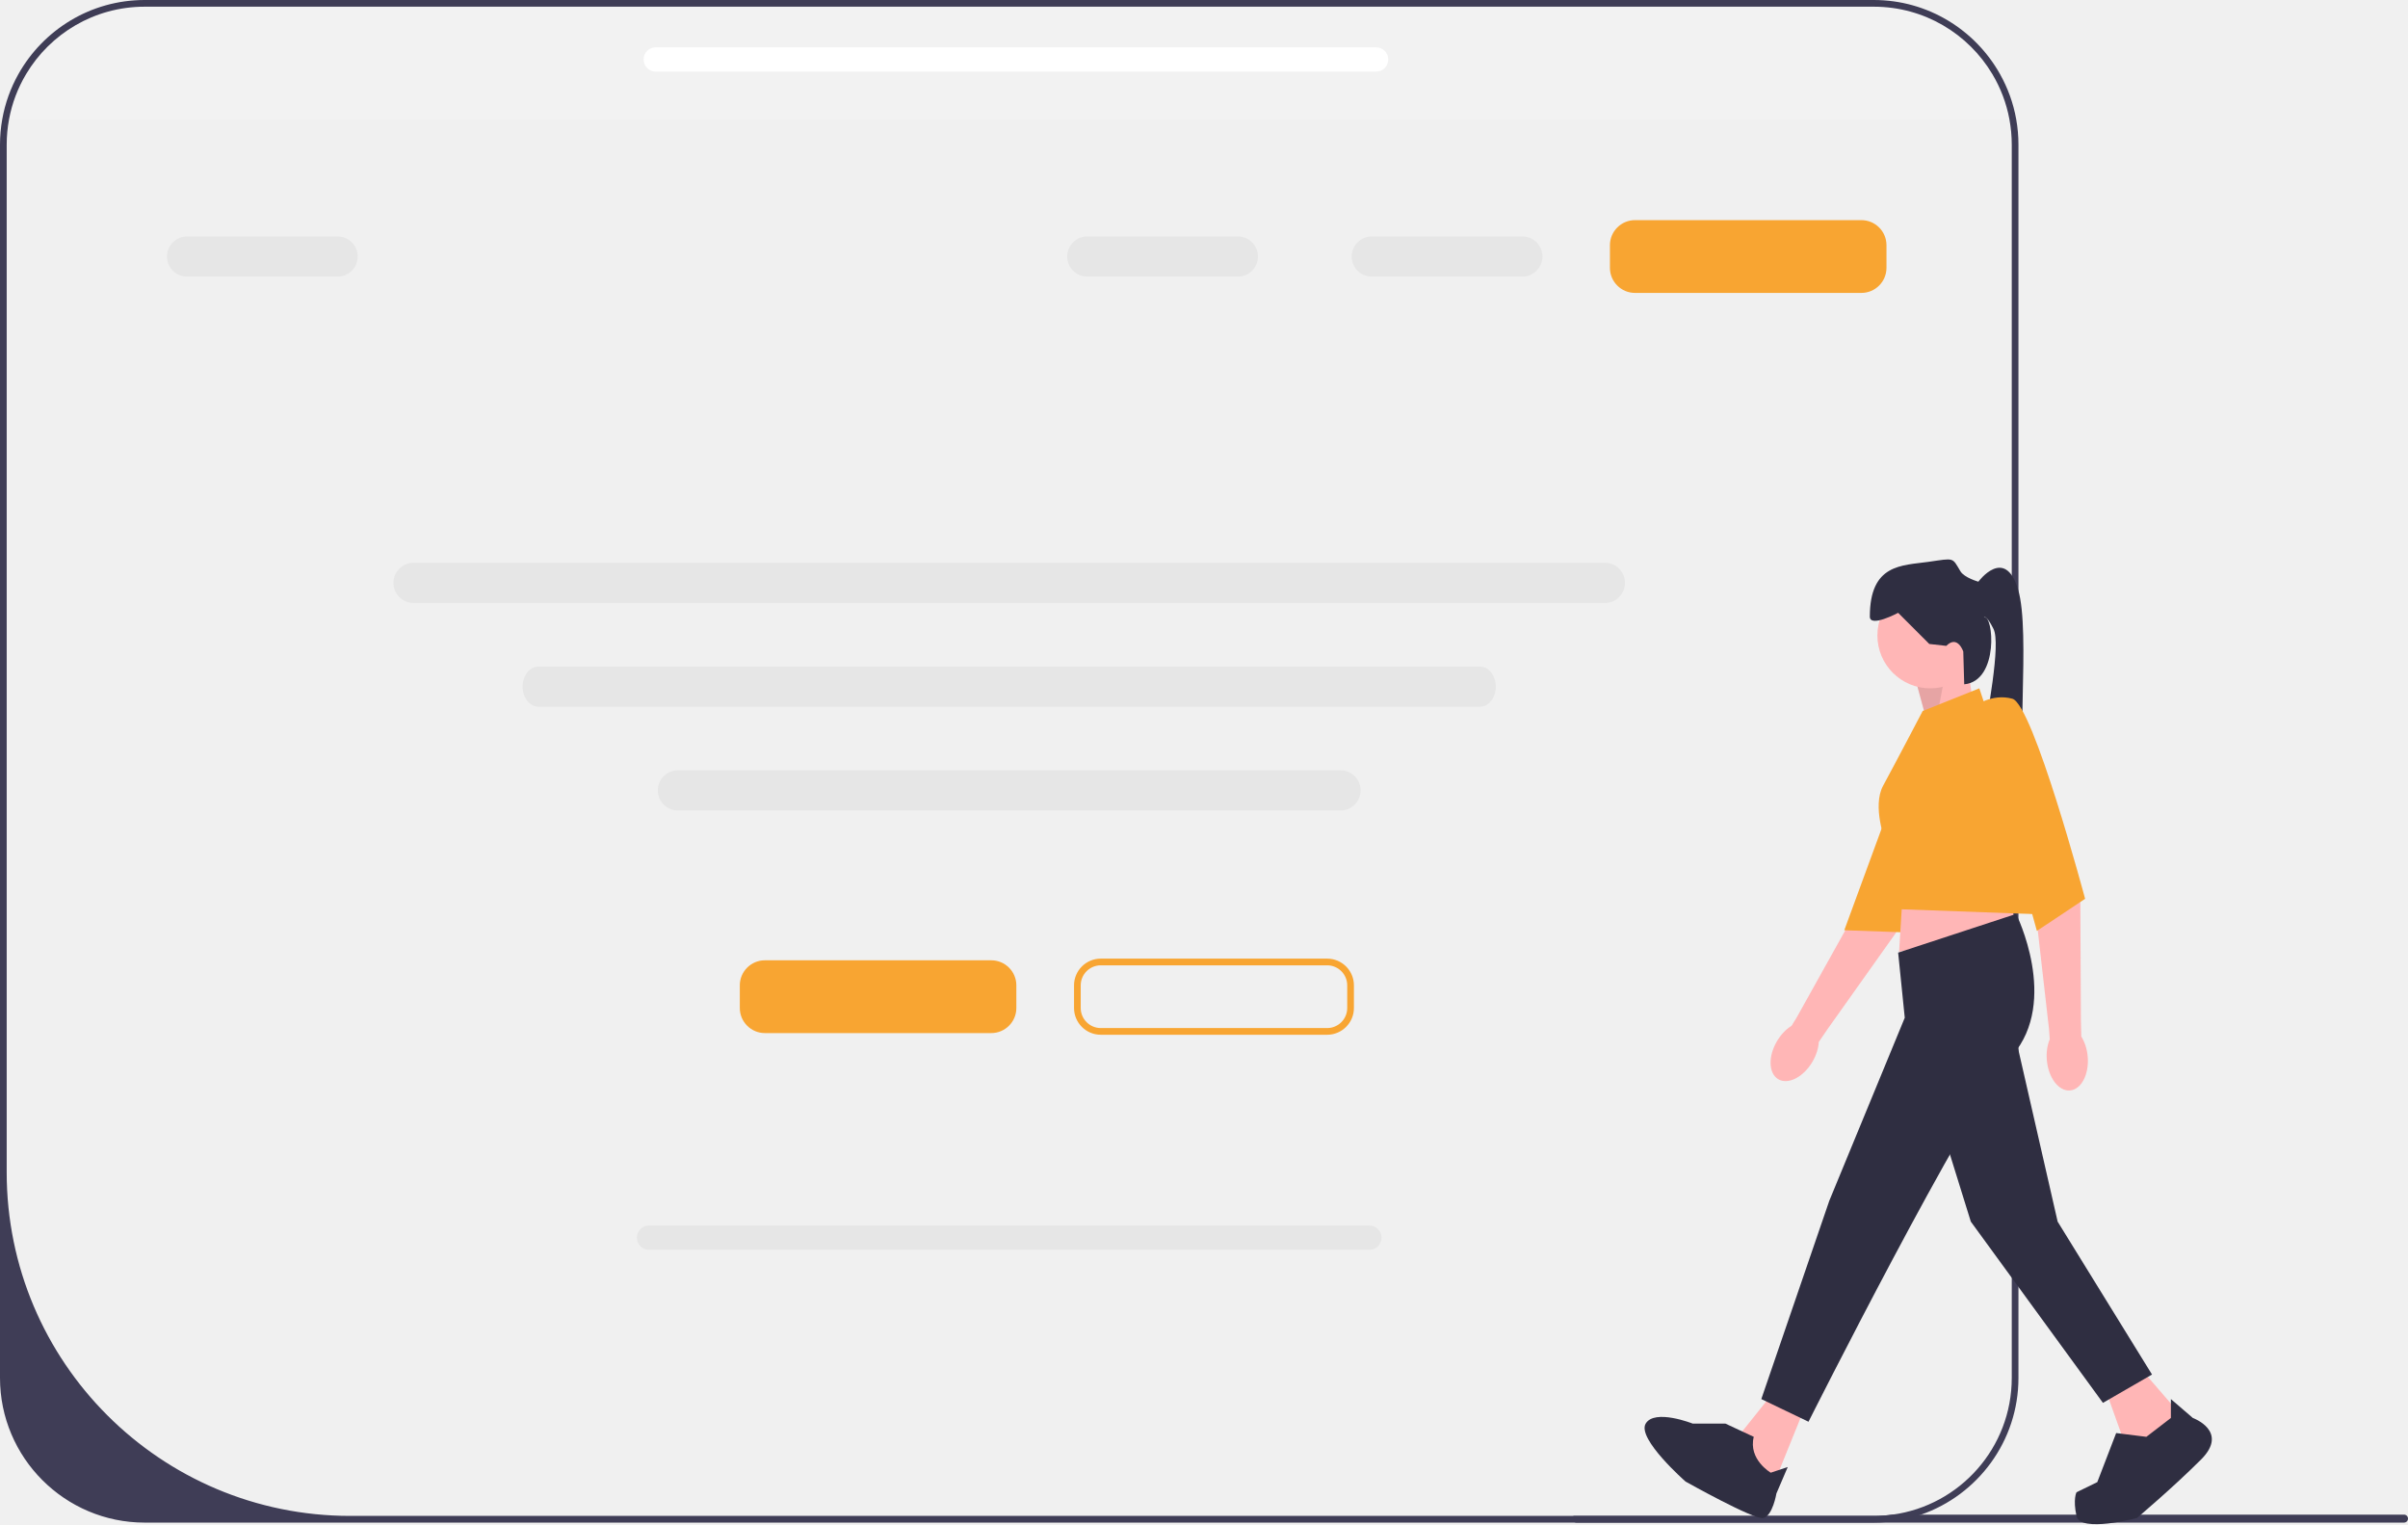
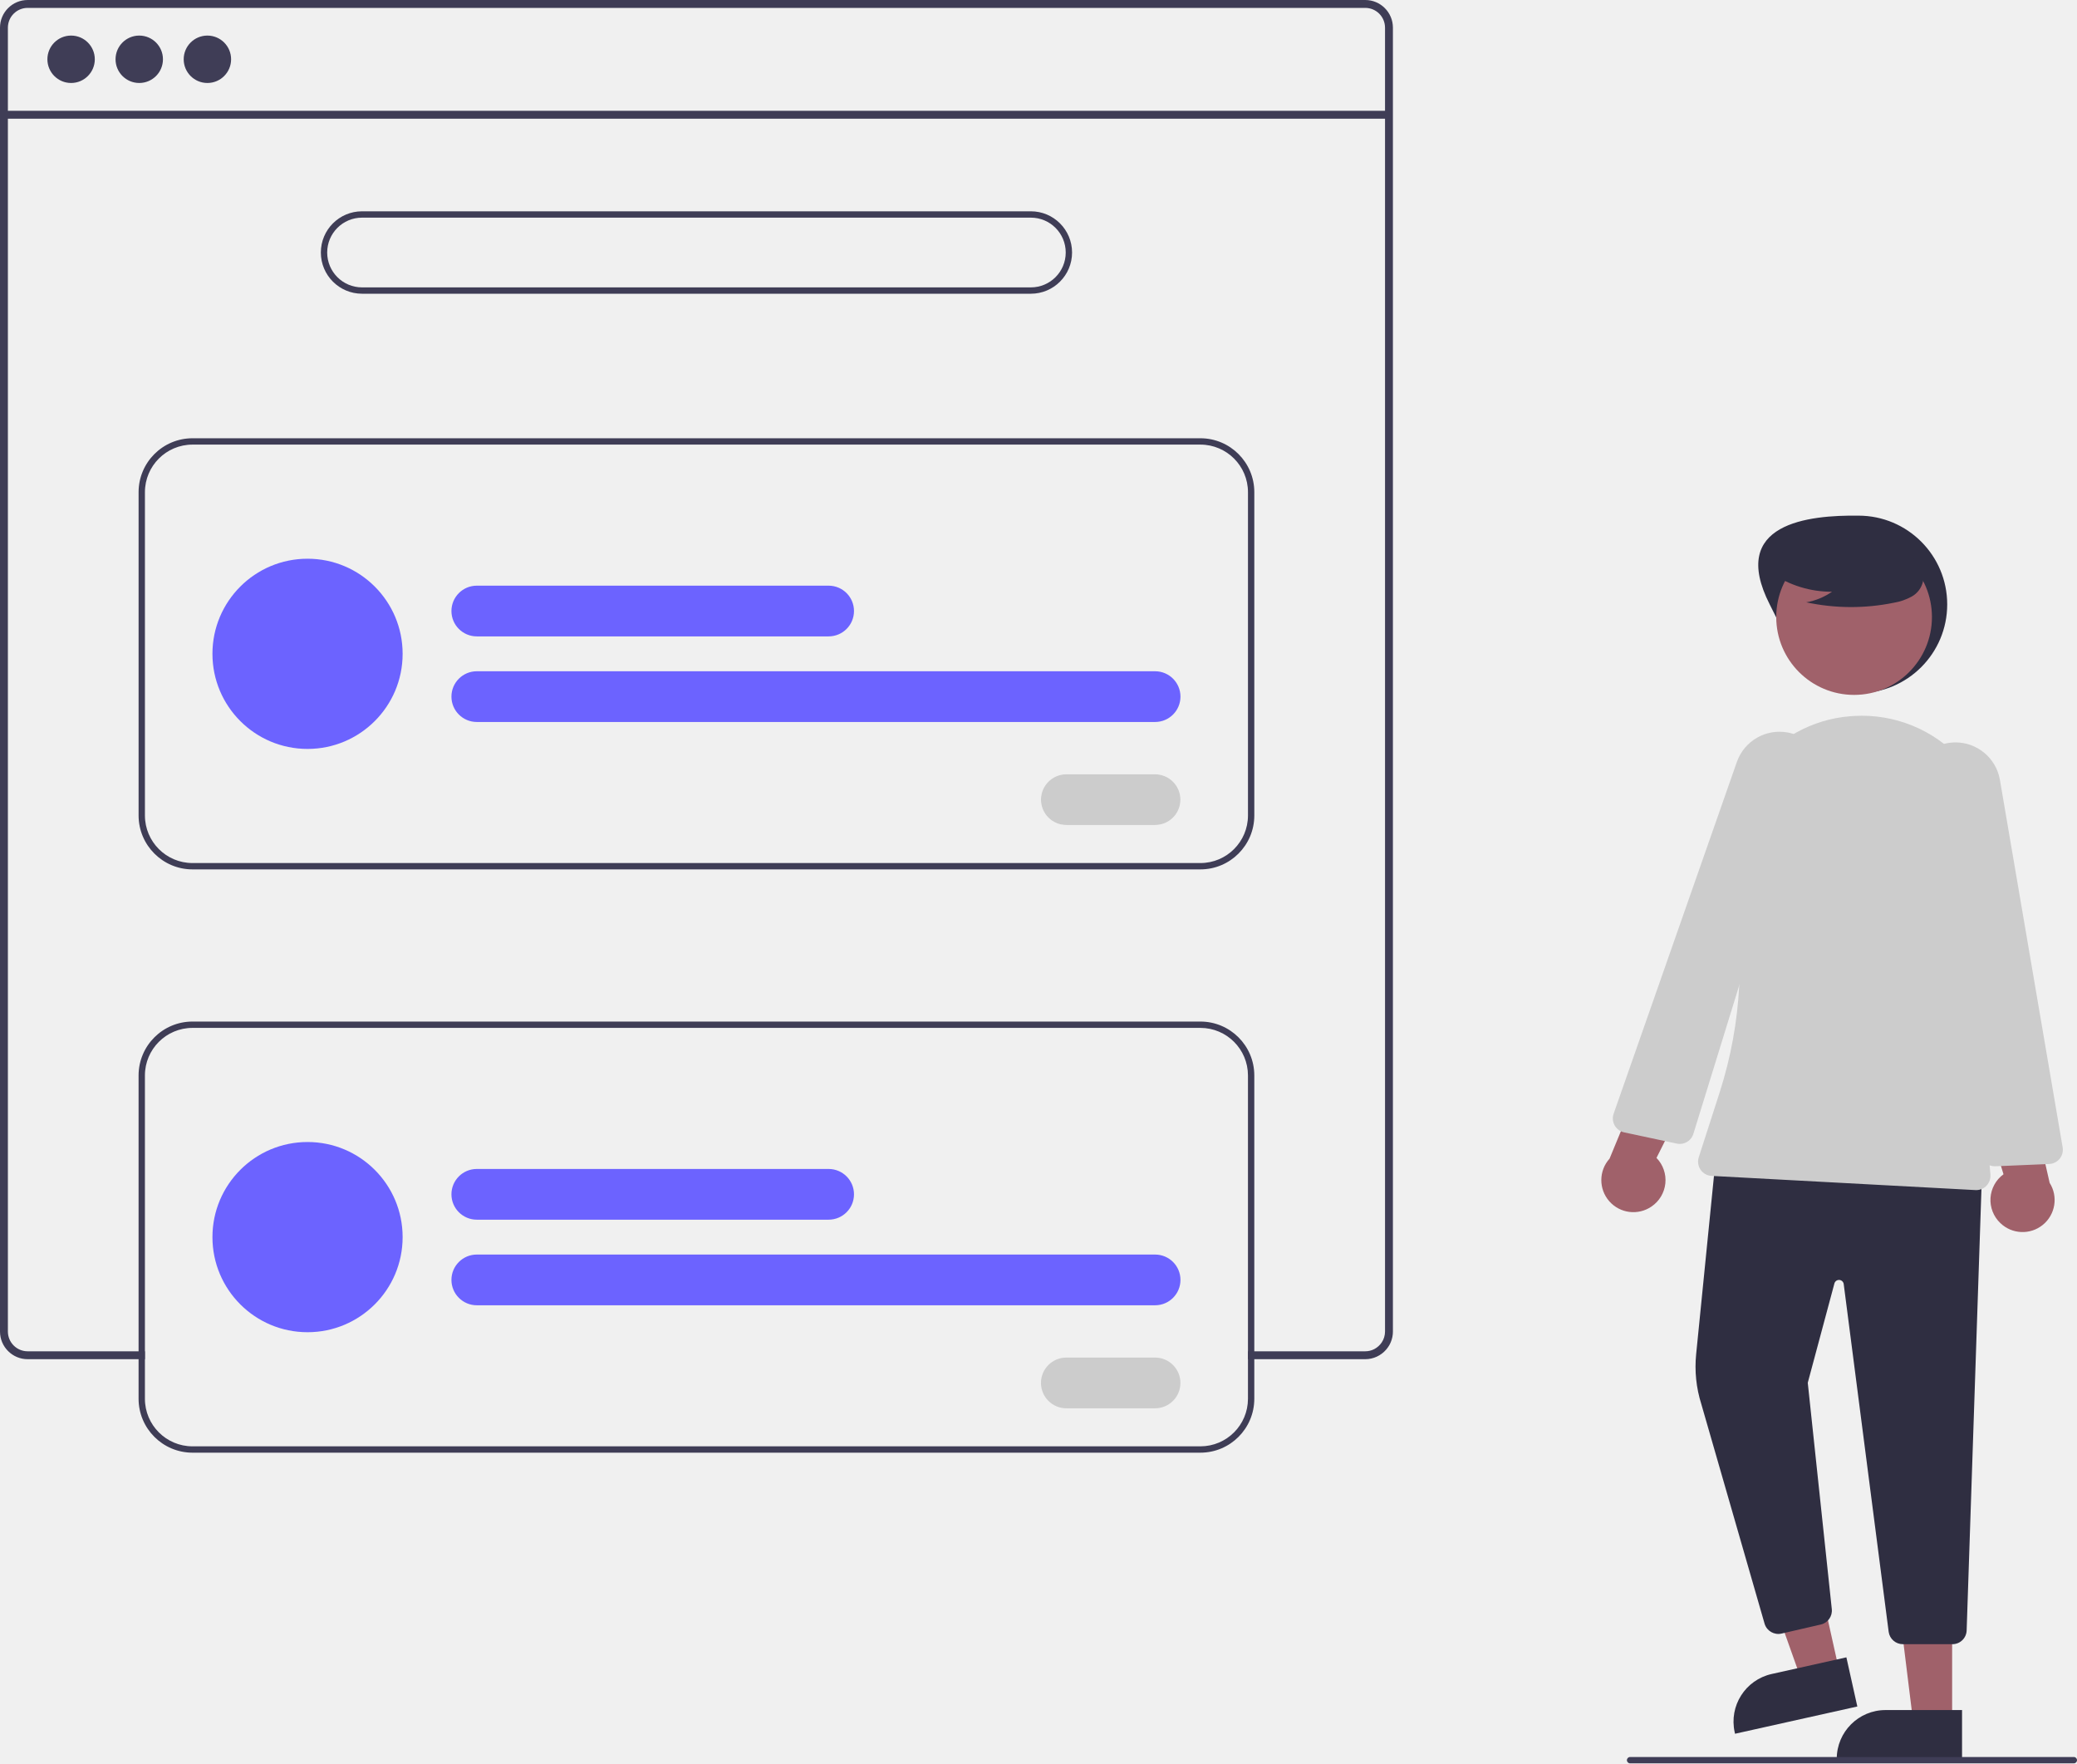
- <svg xmlns="http://www.w3.org/2000/svg" width="719.53" height="455.365" viewBox="0 0 719.53 455.365">
-   <path d="M602.46,35.65H.67c.85-4.82,2.51-9.38,4.83-13.51C12.91,8.94,27.04,0,43.23,0H559.9c16.18,0,30.32,8.94,37.72,22.14,2.32,4.13,3.99,8.69,4.84,13.51Z" fill="#f2f2f2" />
-   <path d="M719.53,453.7c0,.66-.53,1.19-1.19,1.19h-247.29c-.66,0-1.19-.53-1.19-1.19,0-.32,.12-.6,.32-.81h89.72c1.91,0,3.78-.13,5.62-.38h152.82c.66,0,1.19,.53,1.19,1.19Z" fill="#3f3d56" />
-   <path d="M442.218,211.14H160.905c-2.614,0-4.741-2.691-4.741-6s2.127-6,4.741-6H442.218c2.614,0,4.741,2.691,4.741,6s-2.127,6-4.741,6Z" fill="#e6e6e6" />
-   <path d="M602.46,35.65c-.85-4.82-2.52-9.38-4.84-13.51-7.4-13.2-21.54-22.14-37.72-22.14H43.23C27.04,0,12.91,8.94,5.5,22.14c-2.32,4.13-3.98,8.69-4.83,13.51-.44,2.46-.67,4.99-.67,7.58V411.66c0,23.84,19.39,43.23,43.23,43.23H559.9c4.94,0,9.7-.84,14.13-2.38,16.92-5.86,29.1-21.96,29.1-40.85V43.23c0-2.58-.23-5.12-.67-7.58Zm-1.33,376.01c0,20.86-15.5,38.11-35.61,40.85-1.84,.25-3.71,.38-5.62,.38H104.64c-56.69,0-102.64-45.96-102.64-102.65V43.23c0-2.59,.24-5.12,.7-7.58,.9-4.86,2.65-9.41,5.1-13.51C14.99,10.08,28.17,2,43.23,2H559.9c15.06,0,28.24,8.08,35.43,20.14,2.45,4.1,4.2,8.65,5.1,13.51,.46,2.46,.7,4.99,.7,7.58V411.66Z" fill="#3f3d56" />
-   <g>
-     <polygon points="575.926 216.08 572.542 203.672 587.77 198.032 589.462 209.312 575.926 216.08" fill="#ffb6b6" />
-     <polygon points="575.926 216.08 572.542 203.672 581.51 199.889 578.724 214.517 575.926 216.08" isolation="isolate" opacity=".1" />
-     <g>
-       <path d="M531.349,322.417c-2.909-1.73-3.062-6.838-.343-11.409,1.19-2.001,2.734-3.567,4.337-4.55l1.597-2.609,20.202-36.216s8.843-34.156,12.443-38.286c3.6-4.13,8.806-3.157,8.806-3.157l4.617,4.101-16.479,48.377-20.336,28.638-2.725,3.985c-.099,1.878-.739,3.982-1.93,5.983-2.719,4.571-7.282,6.873-10.19,5.142v0Z" fill="#ffb6b6" />
-       <path d="M575.093,212.535s6.426-.248,10.48,4.743-17.185,61.249-17.185,61.249l-17.3-.612,24.005-65.379h0Z" fill="#f8a532" />
-     </g>
-     <circle cx="576.772" cy="189.854" r="15.792" fill="#ffb6b6" />
-     <polygon points="539.831 419.114 529.115 445.621 522.912 439.417 520.656 427.573 529.679 416.294 539.831 419.114" fill="#ffb6b6" />
-     <polygon points="640.22 409.526 650.936 421.934 645.86 432.085 634.58 430.393 628.941 414.602 640.22 409.526" fill="#ffb6b6" />
-     <polygon points="568.876 261.48 567.466 284.322 602.433 278.118 600.177 264.018 568.876 261.48" fill="#ffb6b6" />
-     <path d="M567.184,284.604l35.249-11.562s12.972,25.943-1.128,42.299-60.91,109.413-60.91,109.413l-14.1-6.768,20.303-59.218,22.559-54.706-1.974-19.457h0Z" fill="#2f2e41" />
-     <polygon points="601.305 305.753 614.841 364.971 643.04 410.654 628.377 419.114 588.898 364.971 575.926 323.236 601.305 305.753" fill="#2f2e41" />
-     <path d="M515.58,425.318h-9.768s-11.397-4.512-14.069,0,11.918,17.308,11.918,17.308c0,0,20.378,11.455,23.198,10.891s3.948-7.332,3.948-7.332l3.384-7.896-5.076,1.692s-6.768-3.948-5.076-10.716l-8.46-3.948h0Z" fill="#2f2e41" />
-     <path d="M648.68,423.626v-5.64l6.557,5.64s10.927,3.948,2.467,12.408c-8.46,8.46-19.175,17.483-19.175,17.483,0,0-16.919,4.512-18.047-.564s0-7.13,0-7.13l6.204-3.022,5.64-14.664,9.024,1.128,7.332-5.64,0-0Z" fill="#2f2e41" />
-     <path d="M581.566,192.956l-5.076-.564-9.306-9.306s-8.46,4.512-8.46,1.128c0-15.792,9.588-15.228,17.484-16.356,7.896-1.128,7.05-1.41,9.588,2.82,1.161,1.934,5.358,3.102,5.358,3.102,0,0,7.896-10.716,11.844,2.256,3.948,12.972-1.128,53.014,2.82,56.398,3.948,3.384-16.21,6.763-14.027-6.488s6.131-33.555,3.875-38.066c-2.256-4.512-2.82-3.384-2.82-3.384,2.796-1.141,4.622,18.964-5.919,19.949l-.285-9.797s-1.692-5.076-5.076-1.692l0-0Z" fill="#2f2e41" />
-     <path d="M574.516,212.414l16.919-6.768,22.559,67.678-46.416-1.691-4.179-20.2s-4.08-10.513-.697-16.717,11.813-22.303,11.813-22.303l0-0Z" fill="#f8a532" />
-     <g>
-       <path d="M618.543,325.783c-3.372,.29-6.474-3.771-6.93-9.07-.199-2.32,.142-4.492,.871-6.225l-.224-3.051-4.699-41.202s-8.748-33.703-8.231-39.157c.518-5.454,1.335-6.902,1.335-6.902l6.142,.64,14.814,48.913,.173,35.123,.109,4.827c1.014,1.584,1.721,3.666,1.92,5.986,.455,5.299-1.909,9.829-5.281,10.119v0Z" fill="#ffb6b6" />
-       <path d="M590.026,211.004s5.076-3.948,11.28-2.256,21.744,59.782,21.744,59.782l-14.413,9.588-18.611-67.114Z" fill="#f8a532" />
-     </g>
-   </g>
-   <path d="M296.205,308.64h-67.656c-4.129,0-7.488-3.359-7.488-7.488v-6.767c0-4.129,3.359-7.487,7.488-7.487h67.656c4.129,0,7.488,3.358,7.488,7.487v6.767c0,4.129-3.359,7.488-7.488,7.488Z" fill="#f8a532" />
-   <path d="M556.205,87.511h-67.656c-4.129,0-7.488-3.359-7.488-7.488v-6.767c0-4.129,3.359-7.487,7.488-7.487h67.656c4.129,0,7.488,3.358,7.488,7.487v6.767c0,4.129-3.359,7.488-7.488,7.488Z" fill="#f8a532" />
-   <path d="M396.573,309.14h-67.656c-4.405,0-7.988-3.584-7.988-7.988v-6.767c0-4.404,3.583-7.987,7.988-7.987h67.656c4.405,0,7.988,3.583,7.988,7.987v6.767c0,4.404-3.583,7.988-7.988,7.988Zm-67.656-20.742c-3.302,0-5.988,2.686-5.988,5.987v6.767c0,3.302,2.687,5.988,5.988,5.988h67.656c3.302,0,5.988-2.687,5.988-5.988v-6.767c0-3.302-2.687-5.987-5.988-5.987h-67.656Z" fill="#f8a532" />
-   <path d="M479.561,180.14H123.561c-3.309,0-6-2.691-6-6s2.691-6,6-6H479.561c3.309,0,6,2.691,6,6s-2.691,6-6,6Z" fill="#e6e6e6" />
-   <path d="M100.89,82.64H55.89c-3.309,0-6-2.691-6-6s2.691-6,6-6h45c3.309,0,6,2.691,6,6s-2.691,6-6,6Z" fill="#e6e6e6" />
-   <path d="M369.89,82.64h-45c-3.309,0-6-2.691-6-6s2.691-6,6-6h45c3.309,0,6,2.691,6,6s-2.691,6-6,6Z" fill="#e6e6e6" />
-   <path d="M454.89,82.64h-45c-3.309,0-6-2.691-6-6s2.691-6,6-6h45c3.309,0,6,2.691,6,6s-2.691,6-6,6Z" fill="#e6e6e6" />
-   <path d="M400.561,242.14H202.561c-3.309,0-6-2.691-6-6s2.691-6,6-6h198c3.309,0,6,2.691,6,6s-2.691,6-6,6Z" fill="#e6e6e6" />
-   <path d="M409.189,373.396H193.934c-2.001,0-3.628-1.627-3.628-3.628s1.627-3.628,3.628-3.628h215.256c2.001,0,3.628,1.627,3.628,3.628s-1.627,3.628-3.628,3.628h-0Z" fill="#e6e6e6" />
-   <path d="M411.193,21.396H195.937c-2.001,0-3.628-1.627-3.628-3.628s1.627-3.628,3.628-3.628h215.256c2.001,0,3.628,1.627,3.628,3.628s-1.627,3.628-3.628,3.628h-0Z" fill="#fff" />
+ <svg xmlns="http://www.w3.org/2000/svg" data-name="Layer 1" width="655.272" height="556.25" viewBox="0 0 655.272 556.25">
+   <path d="M830.688,362.537c7.011,13.784,12.536,28,28,28a28,28,0,0,0,0-56C842.972,334.34,817.639,336.881,830.688,362.537Z" transform="translate(-272.3641 -171.875)" fill="#2f2e41" />
+   <polygon points="580.332 527.399 568.366 530.065 552.386 485.179 570.047 481.243 580.332 527.399" fill="#a0616a" />
+   <path d="M858.333,710.193l-38.584,8.598-.109-.488a15.386,15.386,0,0,1,11.671-18.365l.001-0,23.566-5.251Z" transform="translate(-272.3641 -171.875)" fill="#2f2e41" />
+   <polygon points="615.88 543.442 603.62 543.442 597.787 496.154 615.882 496.155 615.88 543.442" fill="#a0616a" />
+   <path d="M891.37,727.202l-39.531-.001v-.5a15.386,15.386,0,0,1,15.386-15.386h.001l24.144.001Z" transform="translate(-272.3641 -171.875)" fill="#2f2e41" />
+   <path d="M888.325,690.537H872.678a4.517,4.517,0,0,1-4.458-3.891l-14.184-109.717a1.5,1.5,0,0,0-2.935-.185l-8.406,31.329,7.577,71.352a4.496,4.496,0,0,1-3.458,4.903l-12.412,2.864a4.522,4.522,0,0,1-5.303-3.031l-19.988-69.366a39.109,39.109,0,0,1-1.627-15.747l6.253-62.534.474.023,83.493,4.023-4.882,145.633A4.483,4.483,0,0,1,888.325,690.537Z" transform="translate(-272.3641 -171.875)" fill="#2f2e41" />
+   <circle cx="584.946" cy="194.646" r="24.561" fill="#a0616a" />
+   <path d="M895.835,547.296c-.081,0-.162-.002-.243-.007l-83.246-4.476a4.499,4.499,0,0,1-4.042-5.872l6.589-20.459a132.358,132.358,0,0,0,3.497-67.876,42.362,42.362,0,0,1,7.525-34.145,41.734,41.734,0,0,1,30.16-16.646h0q.612-.048,1.227-.086a42.172,42.172,0,0,1,44.194,48.351l-5.804,38.973,4.627,57.382a4.5,4.5,0,0,1-4.484,4.861Z" transform="translate(-272.3641 -171.875)" fill="#ccc" />
+   <path d="M793.399,552.476a10.056,10.056,0,0,0,1.57-15.339l16.028-31.939L792.556,507.382l-12.394,29.995a10.11,10.11,0,0,0,13.236,15.1Z" transform="translate(-272.3641 -171.875)" fill="#a0616a" />
+   <path d="M903.434,557.681a10.056,10.056,0,0,1,1.015-15.386l-10.466-34.168,17.817,5.235,7.207,31.644a10.11,10.11,0,0,1-15.573,12.675Z" transform="translate(-272.3641 -171.875)" fill="#a0616a" />
+   <path d="M901.701,539.782a4.477,4.477,0,0,1-4.455-3.909l-8.328-62.823-13.286-49.093a14.188,14.188,0,0,1,13.347-17.889h0a14.244,14.244,0,0,1,14.334,11.796L923.108,533.808a4.501,4.501,0,0,1-4.246,5.253l-16.965.717C901.832,539.78,901.766,539.782,901.701,539.782Z" transform="translate(-272.3641 -171.875)" fill="#ccc" />
+   <path d="M802.322,532.726a4.6,4.6,0,0,1-.958-.102l-16.606-3.541a4.5,4.5,0,0,1-3.308-5.889L820.342,412.189a14.265,14.265,0,0,1,16.104-9.235h0a14.189,14.189,0,0,1,10.17,19.868l-21.327,46.243-18.686,60.487A4.474,4.474,0,0,1,802.322,532.726Z" transform="translate(-272.3641 -171.875)" fill="#ccc" />
+   <path d="M831.247,352.64A33.405,33.405,0,0,0,850.338,358.54a20.471,20.471,0,0,1-8.114,3.338,67.359,67.359,0,0,0,27.514.155,17.807,17.807,0,0,0,5.76-1.978,7.289,7.289,0,0,0,3.555-4.755c.604-3.449-2.083-6.582-4.876-8.693a35.967,35.967,0,0,0-30.224-6.04c-3.376.873-6.759,2.347-8.951,5.059s-2.843,6.891-.753,9.684Z" transform="translate(-272.3641 -171.875)" fill="#2f2e41" />
+   <path d="M703.084,171.875h-422a8.728,8.728,0,0,0-8.72,8.72v411.32a8.728,8.728,0,0,0,8.72,8.72h37v-2.49h-37a6.237,6.237,0,0,1-6.23-6.23V180.595a6.237,6.237,0,0,1,6.23-6.23h422a6.24,6.24,0,0,1,6.24,6.23v411.32a6.179,6.179,0,0,1-1.03,3.42,6.446,6.446,0,0,1-2.36,2.12,6.186,6.186,0,0,1-2.85.69h-37v2.49h37a8.712,8.712,0,0,0,6.63-3.06,1.946,1.946,0,0,0,.19-.24,8.153,8.153,0,0,0,1.25-2.11,8.499,8.499,0,0,0,.66-3.31V180.595A8.73,8.73,0,0,0,703.084,171.875Z" transform="translate(-272.3641 -171.875)" fill="#3f3d56" />
+   <rect x="1.242" y="34.953" width="436.957" height="2.493" fill="#3f3d56" />
+   <circle cx="22.431" cy="18.7" r="7.478" fill="#3f3d56" />
+   <circle cx="43.932" cy="18.7" r="7.478" fill="#3f3d56" />
+   <circle cx="65.432" cy="18.7" r="7.478" fill="#3f3d56" />
+   <path d="M597.589,264.531h-211a13,13,0,0,1,0-26h211a13,13,0,0,1,0,26Zm-211-24a11,11,0,0,0,0,22h211a11,11,0,0,0,0-22Z" transform="translate(-272.3641 -171.875)" fill="#3f3d56" />
+   <path d="M651.088,446.125h-318a17.019,17.019,0,0,1-17-17v-102a17.019,17.019,0,0,1,17-17h318a17.019,17.019,0,0,1,17,17v102A17.019,17.019,0,0,1,651.088,446.125Zm-318-134a15.017,15.017,0,0,0-15,15v102a15.017,15.017,0,0,0,15,15h318a15.017,15.017,0,0,0,15-15v-102a15.017,15.017,0,0,0-15-15Z" transform="translate(-272.3641 -171.875)" fill="#3f3d56" />
+   <path d="M533.789,372.625h-111a8,8,0,1,1,0-16h111a8,8,0,0,1,0,16Z" transform="translate(-272.3641 -171.875)" fill="#6c63ff" />
+   <path d="M636.789,399.625h-214a8,8,0,1,1,0-16h214a8,8,0,0,1,0,16Z" transform="translate(-272.3641 -171.875)" fill="#6c63ff" />
+   <circle cx="97.024" cy="206.25" r="30" fill="#6c63ff" />
+   <path d="M636.778,432.125h-28a8,8,0,1,1,0-16h28a8,8,0,0,1,0,16Z" transform="translate(-272.3641 -171.875)" fill="#fff" />
+   <path d="M636.778,432.125h-28a8,8,0,1,1,0-16h28a8,8,0,0,1,0,16Z" transform="translate(-272.3641 -171.875)" fill="#ccc" />
+   <path d="M651.084,494.125h-318a17.024,17.024,0,0,0-17,17v102a17.024,17.024,0,0,0,17,17h318a17.018,17.018,0,0,0,17-17v-102A17.018,17.018,0,0,0,651.084,494.125Zm15,119a15.012,15.012,0,0,1-15,15h-318a15.018,15.018,0,0,1-15-15v-102a15.018,15.018,0,0,1,15-15h318a15.012,15.012,0,0,1,15,15Z" transform="translate(-272.3641 -171.875)" fill="#3f3d56" />
+   <path d="M533.789,556.625h-111a8,8,0,1,1,0-16h111a8,8,0,0,1,0,16Z" transform="translate(-272.3641 -171.875)" fill="#6c63ff" />
+   <path d="M636.789,583.625h-214a8,8,0,1,1,0-16h214a8,8,0,0,1,0,16Z" transform="translate(-272.3641 -171.875)" fill="#6c63ff" />
+   <circle cx="97.024" cy="390.25" r="30" fill="#6c63ff" />
+   <path d="M636.778,616.125h-28a8,8,0,1,1,0-16h28a8,8,0,0,1,0,16Z" transform="translate(-272.3641 -171.875)" fill="#ccc" />
+   <path d="M926.636,728.125h-140a1,1,0,0,1,0-2h140a1,1,0,1,1,0,2Z" transform="translate(-272.3641 -171.875)" fill="#3f3d56" />
</svg>
